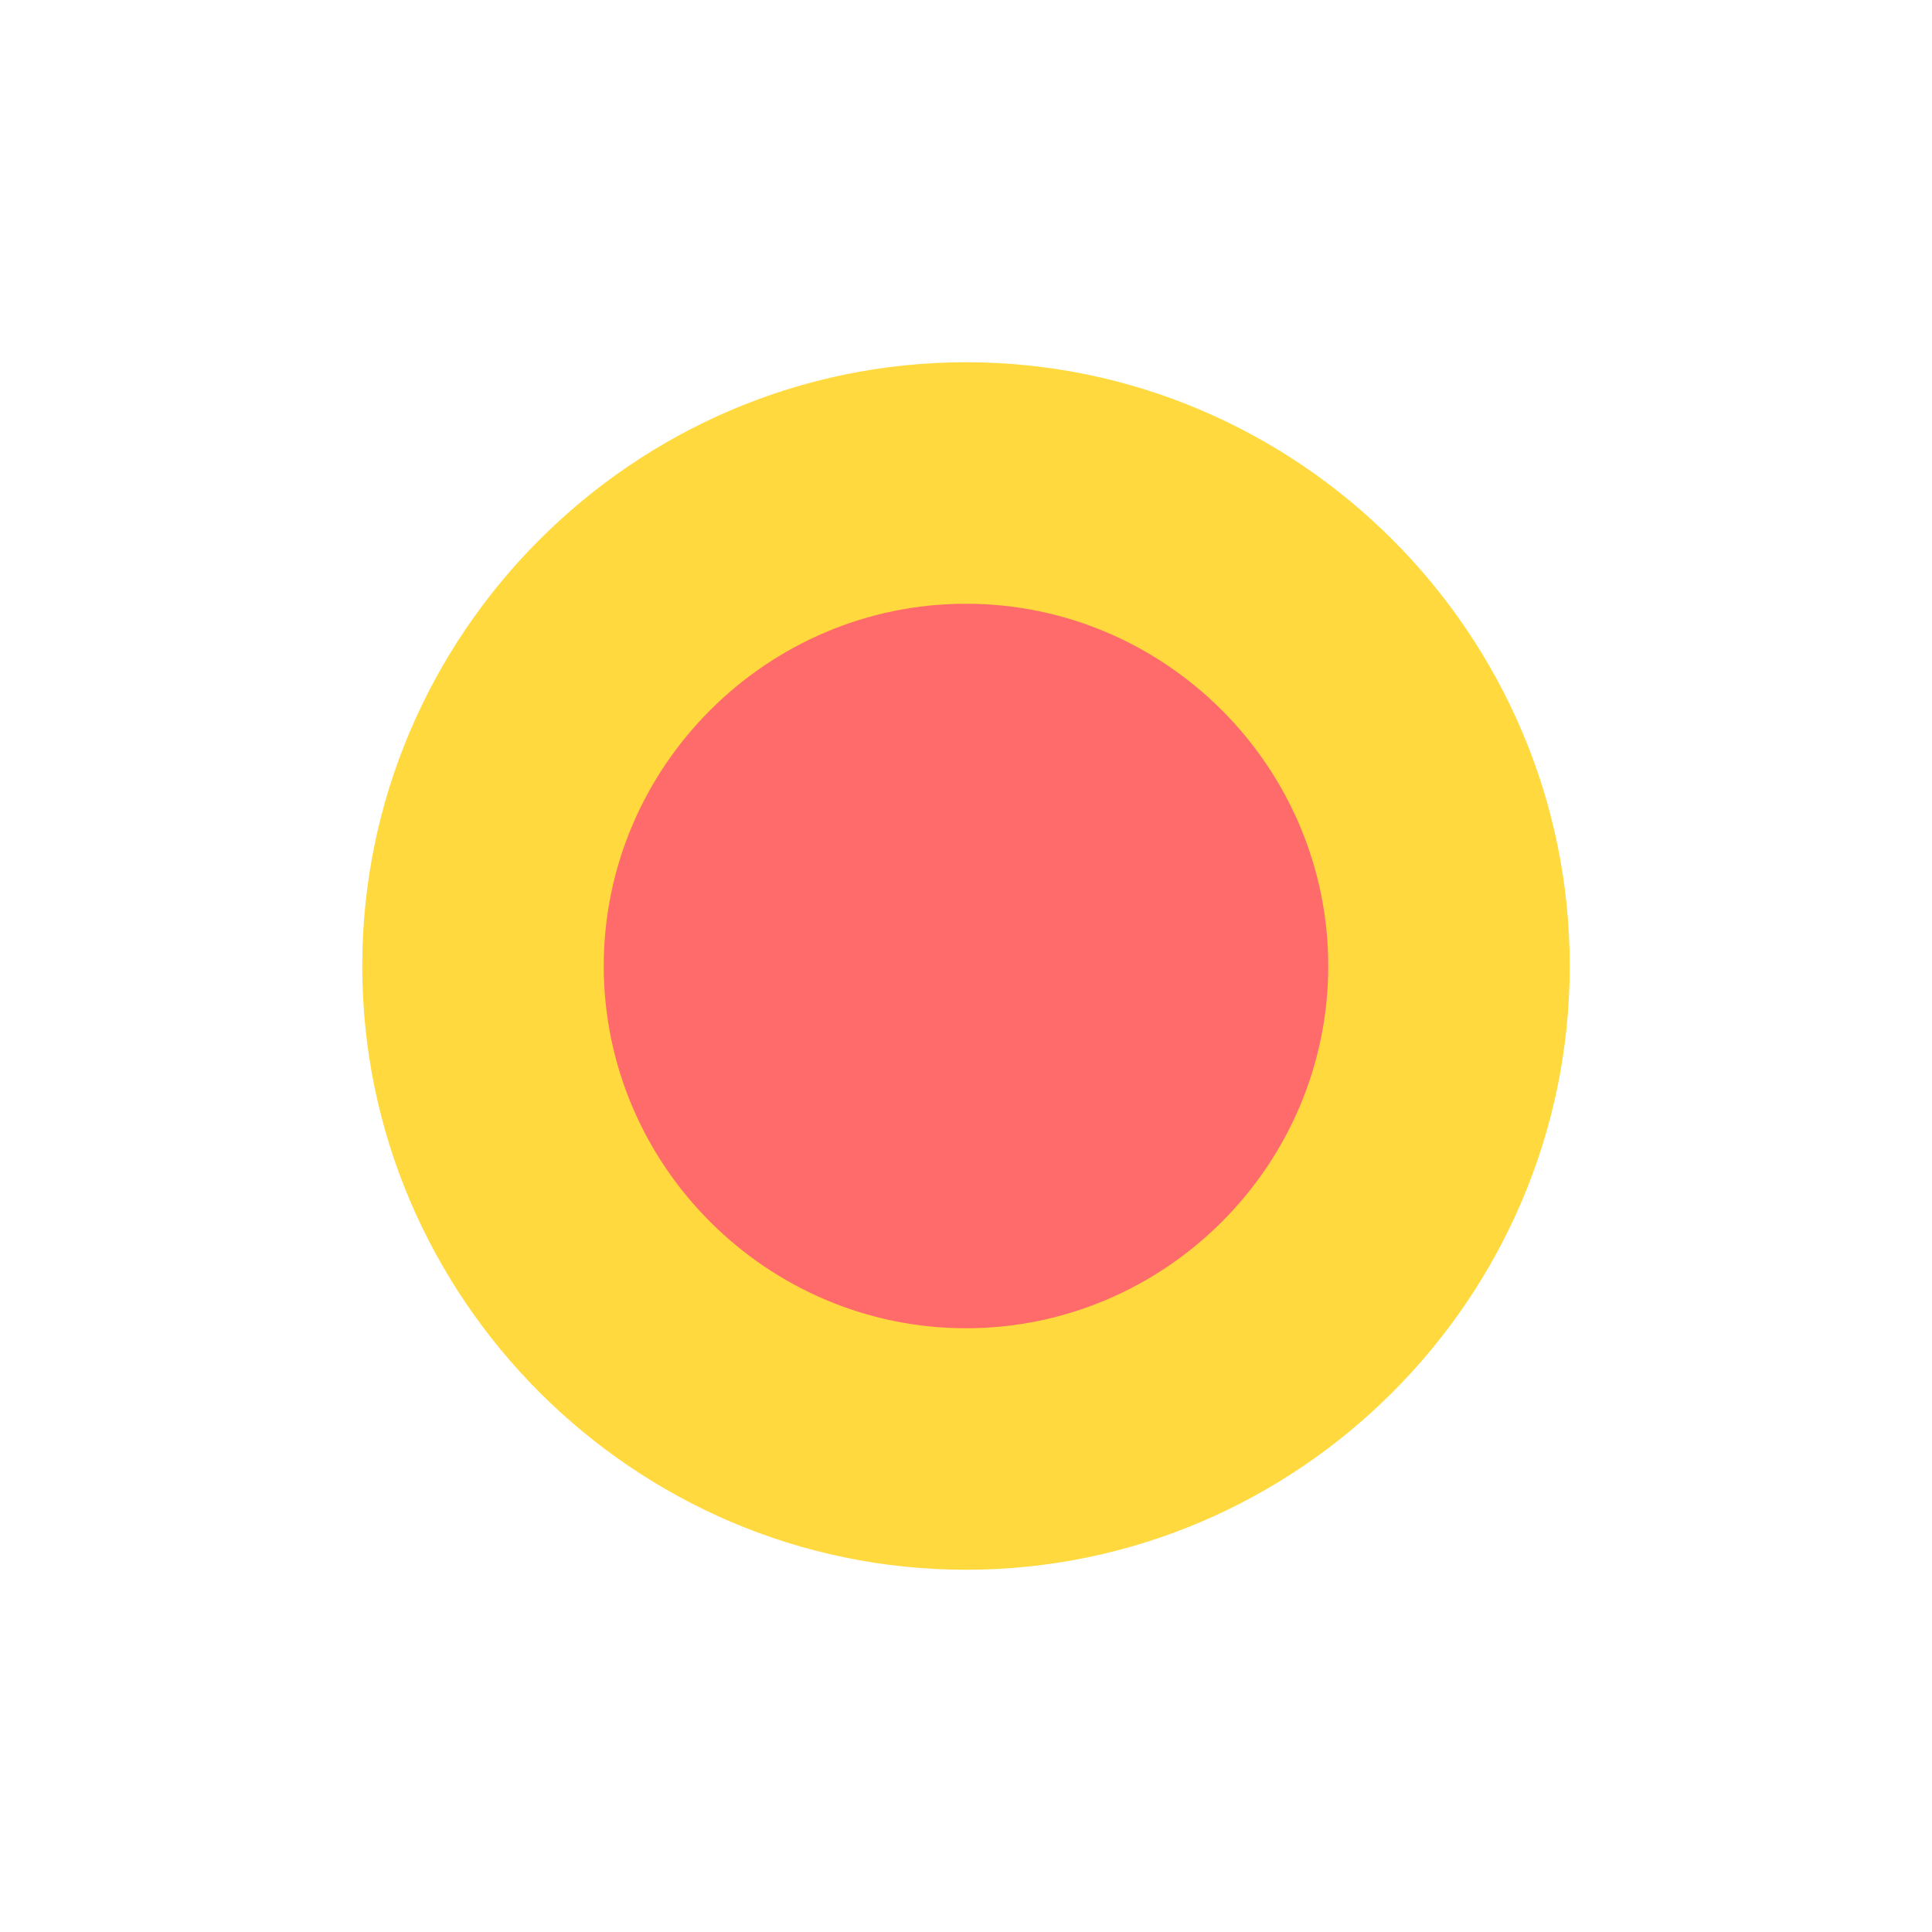
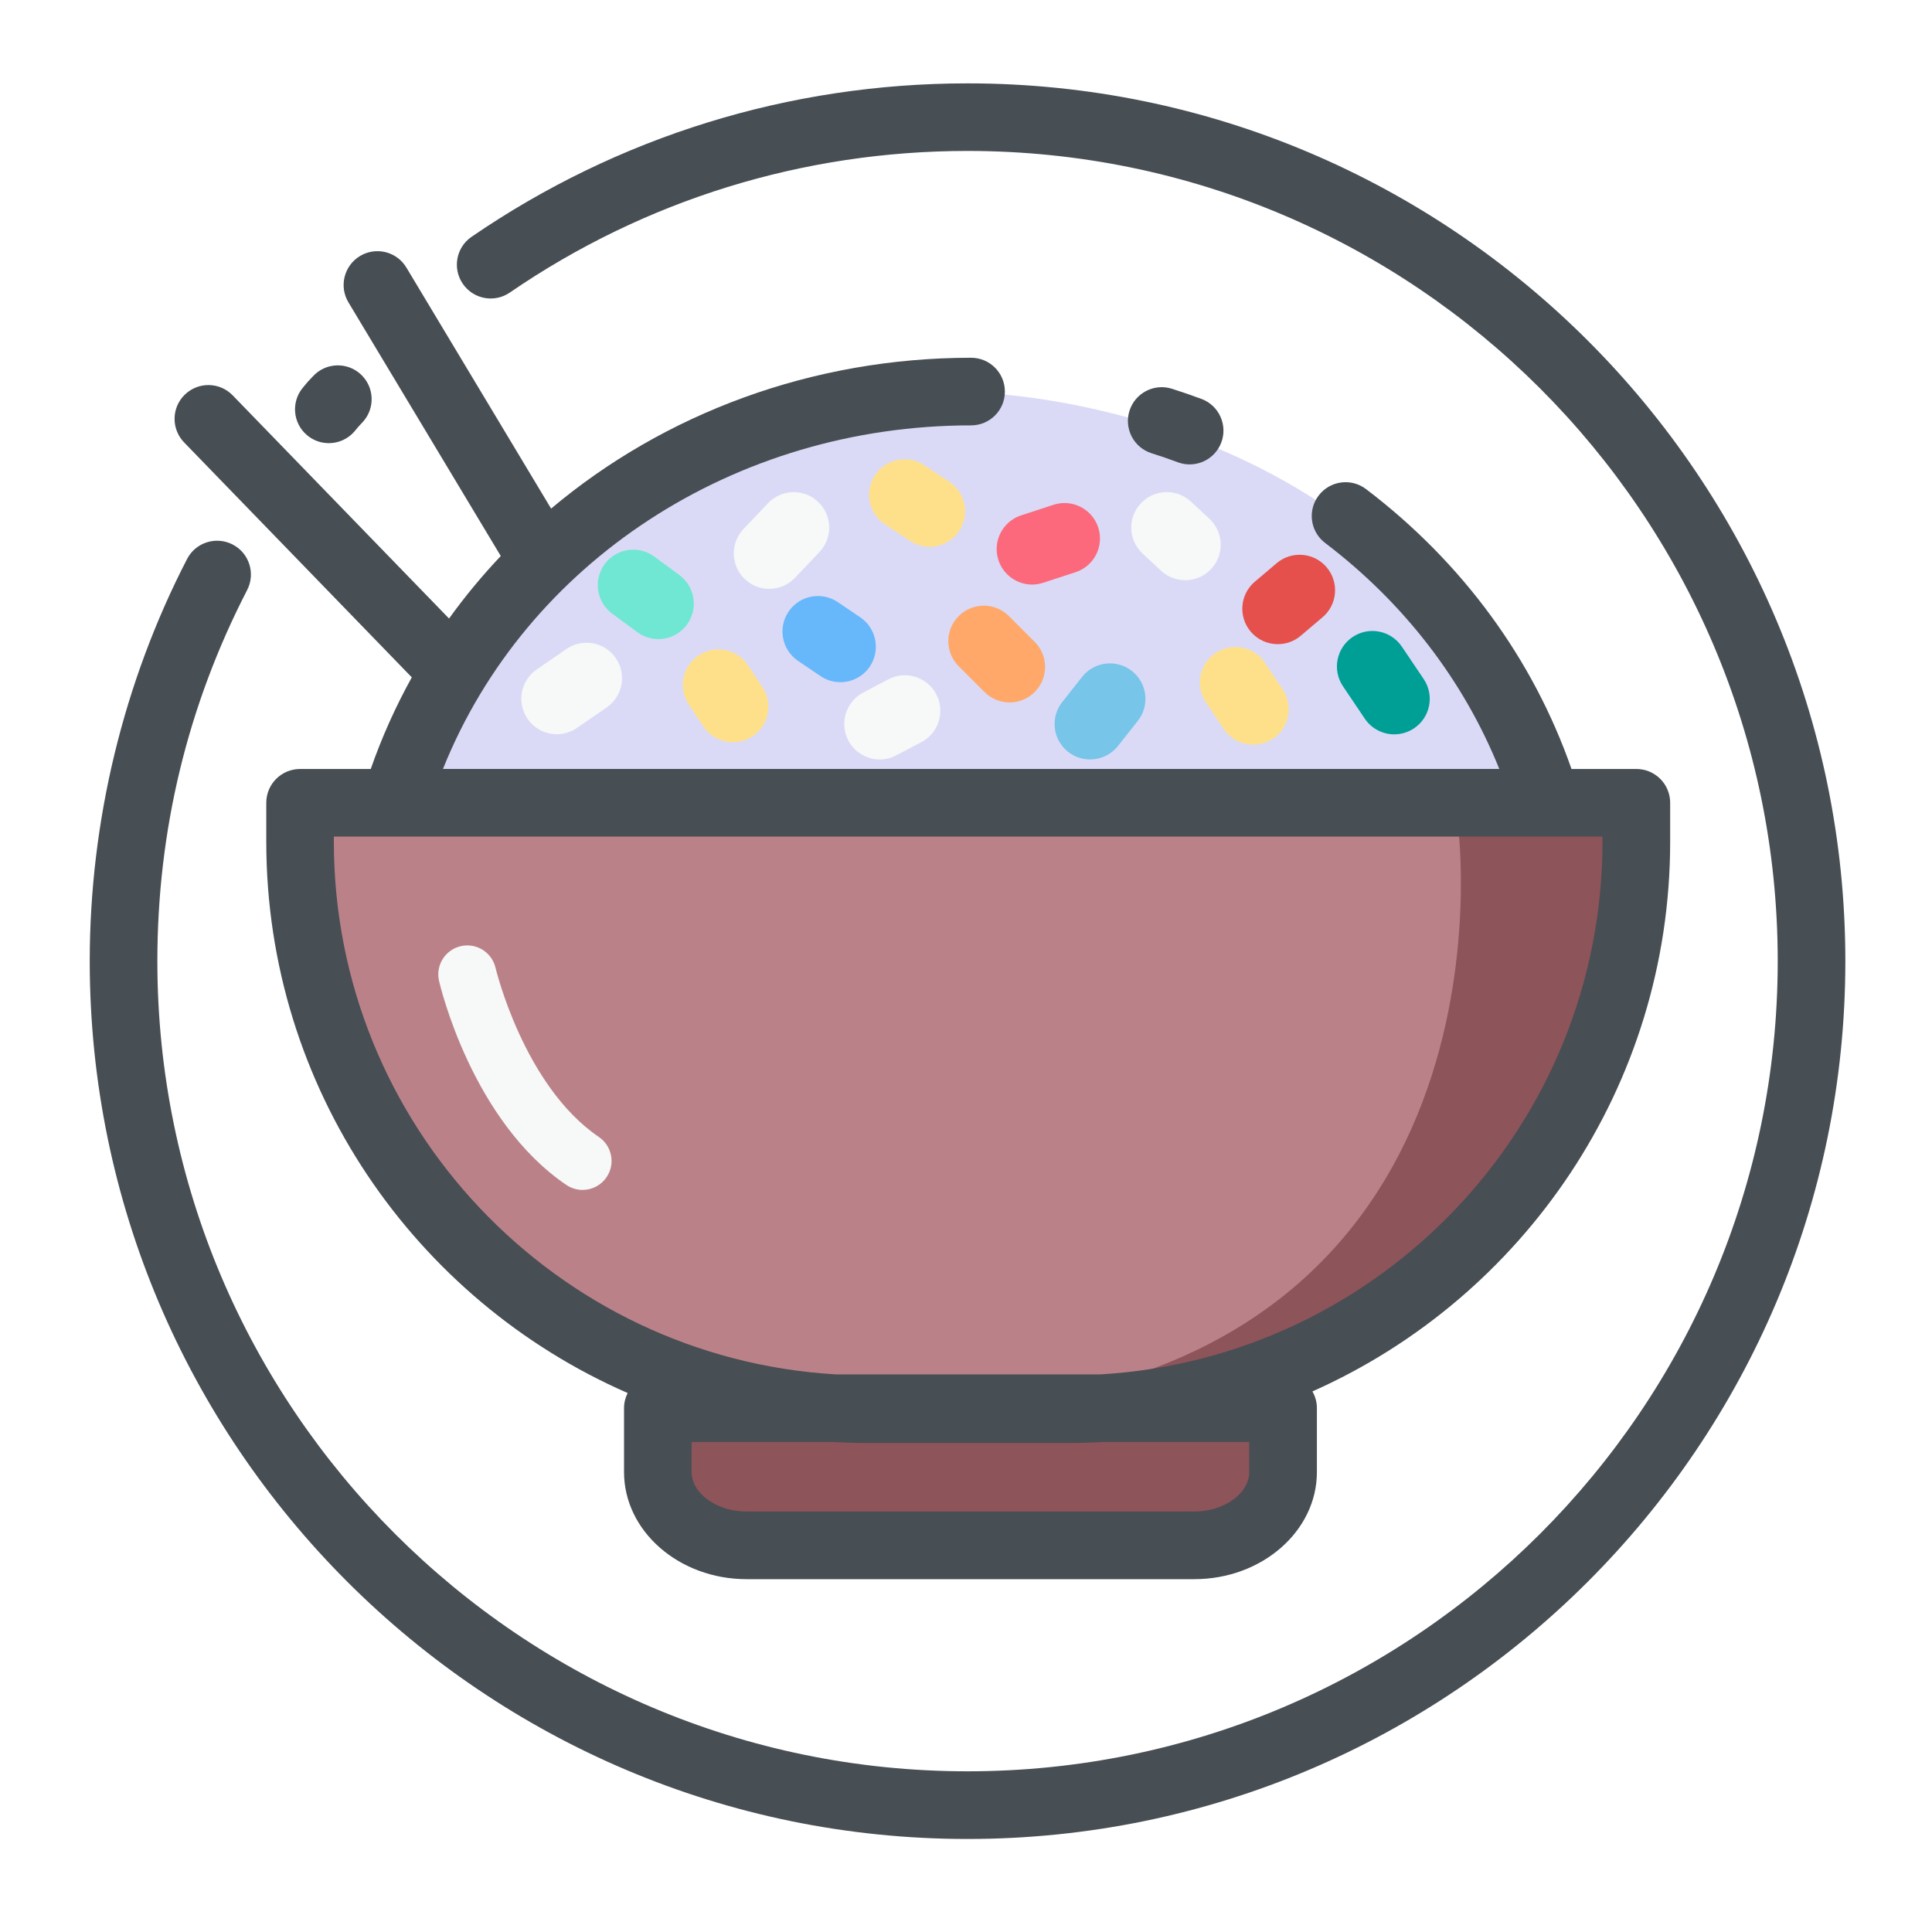
- <svg xmlns="http://www.w3.org/2000/svg" t="1710000000002" viewBox="0 0 1024 1024" version="1.1">
-   <path d="M512 192c-176 0-320 144-320 320s144 320 320 320 320-144 320-320-144-320-320-320z" fill="#FFD93D" />
-   <path d="M512 320c-105.6 0-192 86.4-192 192s86.4 192 192 192 192-86.4 192-192-86.4-192-192-192z" fill="#FF6B6B" />
+ <svg xmlns="http://www.w3.org/2000/svg" t="1740122653043" class="icon" viewBox="0 0 1024 1024" version="1.1" p-id="1371" width="200" height="200">
+   <path d="M566.528 746.88h-106.726c-166.093 0-300.749-134.656-300.749-300.749v-20.634h708.224v20.634c0 166.093-134.63 300.749-300.749 300.749z" fill="#BA8288" p-id="1372" />
+   <path d="M772.813 438.093s37.402 285.696-262.298 308.25c79.155 0 278.656 21.299 349.594-214.374 0-84.864 3.123-101.069 3.123-101.069l-90.419 7.194z" fill="#8D545A" p-id="1373" />
+   <path d="M204.211 440.73s54.579-233.626 298.854-232.96c64.922-0.922 259.251 30.464 313.702 217.728-165.862 0-612.557 15.232-612.557 15.232z" fill="#DADAF7" p-id="1374" />
+   <path d="M633.011 819.072h-237.338c-25.958 0-47.027-17.382-47.027-38.835v-33.869h331.366v33.869c0.026 21.453-21.018 38.835-47.002 38.835z" fill="#8D545A" p-id="1375" />
+   <path d="M308.762 630.682c-2.97 0-5.965-0.87-8.627-2.662-49.946-33.946-66.79-105.293-67.482-108.314a15.368 15.368 0 0 1 29.952-6.886c0.154 0.614 14.95 62.694 54.81 89.805a15.352 15.352 0 0 1 4.07 21.325 15.345 15.345 0 0 1-12.723 6.733z" fill="#F7F8F8" p-id="1376" />
+   <path d="M348.928 338.739c-3.866 0-7.782-1.203-11.136-3.661l-13.312-9.805c-8.371-6.17-10.138-17.92-3.994-26.291a18.813 18.813 0 0 1 26.291-3.994l13.312 9.805c8.371 6.17 10.138 17.92 3.994 26.291a18.724 18.724 0 0 1-15.155 7.654z" fill="#70E7D3" p-id="1377" />
+   <path d="M295.142 389.146c-5.99 0-11.853-2.842-15.514-8.141a18.824 18.824 0 0 1 4.813-26.163l15.77-10.854a18.824 18.824 0 0 1 26.163 4.813 18.824 18.824 0 0 1-4.813 26.163l-15.77 10.854c-3.251 2.253-6.963 3.328-10.65 3.328z" fill="#F7F8F8" p-id="1378" />
+   <path d="M388.454 393.395c-6.067 0-12.032-2.944-15.667-8.371l-7.706-11.571a18.806 18.806 0 0 1 5.222-26.086 18.811 18.811 0 0 1 26.086 5.222l7.706 11.571a18.806 18.806 0 0 1-15.642 29.235z" fill="#FFE08A" p-id="1379" />
+   <path d="M445.414 361.574c-3.635 0-7.296-1.05-10.522-3.226l-11.904-8.064c-8.602-5.811-10.854-17.51-5.043-26.112 5.811-8.602 17.51-10.854 26.112-5.043l11.904 8.064c8.602 5.811 10.854 17.51 5.043 26.112a18.762 18.762 0 0 1-15.59 8.269z" fill="#67B8FA" p-id="1380" />
+   <path d="M466.304 402.534c-6.758 0-13.286-3.661-16.666-10.061a18.801 18.801 0 0 1 7.885-25.395l13.312-7.014a18.801 18.801 0 0 1 25.395 7.885c4.838 9.19 1.306 20.557-7.885 25.395l-13.312 7.014c-2.79 1.459-5.786 2.176-8.73 2.176zM407.706 312.115c-4.634 0-9.293-1.715-12.928-5.171-7.526-7.142-7.859-19.046-0.691-26.573l12.979-13.67c7.142-7.526 19.046-7.859 26.573-0.691 7.526 7.142 7.859 19.046 0.691 26.573l-12.979 13.67a18.816 18.816 0 0 1-13.645 5.862z" fill="#F7F8F8" p-id="1381" />
+   <path d="M492.723 289.792c-3.558 0-7.142-0.998-10.317-3.098l-13.312-8.755a18.79 18.79 0 0 1-5.376-26.035c5.709-8.678 17.382-11.085 26.035-5.376l13.312 8.755a18.79 18.79 0 0 1 5.376 26.035 18.801 18.801 0 0 1-15.718 8.474z" fill="#FFE08A" p-id="1382" />
+   <path d="M535.091 372.301c-4.813 0-9.626-1.843-13.286-5.504l-13.67-13.67a18.803 18.803 0 0 1 0-26.598 18.803 18.803 0 0 1 26.598 0l13.67 13.67a18.803 18.803 0 0 1-13.312 32.102z" fill="#FFA869" p-id="1383" />
+   <path d="M547.046 309.837c-7.91 0-15.283-5.043-17.869-12.979-3.226-9.882 2.176-20.48 12.032-23.706l17.178-5.606c9.856-3.226 20.48 2.176 23.706 12.032 3.226 9.882-2.176 20.48-12.032 23.706l-17.178 5.606c-1.92 0.64-3.891 0.947-5.837 0.947z" fill="#FC697C" p-id="1384" />
+   <path d="M628.198 307.533c-4.582 0-9.165-1.664-12.8-5.018l-9.805-9.114c-7.603-7.066-8.064-18.97-0.973-26.573a18.834 18.834 0 0 1 26.573-0.998l9.805 9.114c7.603 7.066 8.064 18.97 0.973 26.573a18.739 18.739 0 0 1-13.773 6.016z" fill="#F7F8F8" p-id="1385" />
+   <path d="M577.766 402.534a18.806 18.806 0 0 1-14.746-30.464l10.522-13.312c6.426-8.166 18.253-9.549 26.419-3.098a18.806 18.806 0 0 1 3.098 26.419l-10.522 13.312a18.811 18.811 0 0 1-14.771 7.142z" fill="#77C5E8" p-id="1386" />
+   <path d="M664.243 394.701c-6.067 0-12.032-2.944-15.667-8.371l-9.472-14.182a18.806 18.806 0 0 1 5.222-26.086 18.811 18.811 0 0 1 26.086 5.222l9.472 14.182a18.806 18.806 0 0 1-15.642 29.235z" fill="#FFE08A" p-id="1387" />
+   <path d="M677.248 341.427c-5.325 0-10.624-2.253-14.336-6.63-6.707-7.91-5.76-19.789 2.176-26.496l11.571-9.805c7.91-6.707 19.789-5.734 26.496 2.176 6.707 7.91 5.76 19.789-2.176 26.496l-11.571 9.805a18.739 18.739 0 0 1-12.16 4.454z" fill="#E5504C" p-id="1388" />
+   <path d="M738.995 389.222c-6.042 0-11.981-2.918-15.616-8.294l-11.571-17.178c-5.811-8.602-3.533-20.301 5.094-26.112 8.602-5.811 20.301-3.533 26.112 5.094l11.571 17.178c5.811 8.602 3.533 20.301-5.094 26.112a18.906 18.906 0 0 1-10.496 3.2z" fill="#009F95" p-id="1389" />
+   <path d="M512.819 44.186c-94.413 0-185.318 28.134-262.886 81.331-8.166 5.606-10.24 16.742-4.634 24.909 5.606 8.166 16.768 10.24 24.909 4.634 71.578-49.101 155.469-75.059 242.611-75.059 236.774 0 429.414 192.64 429.414 429.414s-192.64 429.414-429.414 429.414S83.405 746.214 83.405 509.44c0-69.35 16.026-135.526 47.59-196.71 4.531-8.781 1.101-19.61-7.706-24.141-8.781-4.531-19.61-1.101-24.141 7.706-33.741 65.357-51.584 139.085-51.584 213.146 0 256.538 208.717 465.254 465.254 465.254S978.074 765.978 978.074 509.44 769.357 44.186 512.819 44.186z" fill="#474E54" p-id="1390" />
+   <path d="M162.765 230.682a17.869 17.869 0 0 0 11.52 4.198c5.12 0 10.189-2.176 13.747-6.4l1.818-2.202c0.41-0.435 1.126-1.178 2.432-2.611 6.682-7.296 6.17-18.637-1.126-25.318a17.925 17.925 0 0 0-25.318 1.126c-1.152 1.28-1.613 1.741-1.818 1.946-0.461 0.461-0.486 0.435-1.587 1.766l-1.869 2.227c-6.374 7.603-5.376 18.918 2.202 25.267zM624.563 245.12a17.92 17.92 0 0 0 12.493-33.587c-5.222-1.946-10.573-3.789-15.898-5.478a17.92 17.92 0 0 0-22.502 11.648 17.93 17.93 0 0 0 11.648 22.502c4.813 1.51 9.6 3.174 14.259 4.915z" fill="#474E54" p-id="1391" />
+   <path d="M218.266 359.014a311.654 311.654 0 0 0-21.76 48.563H159.053c-9.907 0-17.92 8.013-17.92 17.92v20.634c0 130.56 78.925 242.995 191.539 292.198-1.229 2.432-1.92 5.146-1.92 8.038v33.869c0 31.283 29.133 56.755 64.947 56.755h237.338c35.814 0 64.947-25.472 64.947-56.755v-33.869c0-3.251-0.87-6.272-2.381-8.883 111.616-49.638 189.619-161.536 189.619-291.354v-20.634c0-9.907-8.013-17.92-17.92-17.92h-34.381c-20.378-58.419-57.984-109.67-108.902-148.352a17.92 17.92 0 0 0-25.114 3.43 17.92 17.92 0 0 0 3.43 25.114c41.805 31.744 73.472 72.96 92.314 119.782H234.778c43.904-109.491 154.47-182.093 279.91-182.093 9.907 0 17.92-8.013 17.92-17.92s-8.013-17.92-17.92-17.92c-84.378 0-162.765 29.594-222.592 79.949L215.398 141.824a17.897 17.897 0 0 0-24.576-6.144c-8.474 5.094-11.238 16.102-6.144 24.576l80.742 134.451c-9.856 10.394-19.021 21.453-27.418 33.126l-114.688-118.298c-6.886-7.117-18.227-7.27-25.344-0.384-7.117 6.886-7.27 18.227-0.384 25.344l120.678 124.518z m443.853 405.274v15.949c0 11.341-13.338 20.915-29.107 20.915h-237.338c-15.77 0-29.107-9.574-29.107-20.915v-15.949h75.264c5.939 0.333 11.93 0.512 17.946 0.512h106.726c6.016 0 12.006-0.179 17.946-0.512h77.67z m187.238-318.157c0 150.298-117.862 273.587-266.01 282.317h-140.39c-148.147-8.73-266.01-132.019-266.01-282.317v-2.714h672.384v2.714z" fill="#474E54" p-id="1392" />
</svg>
